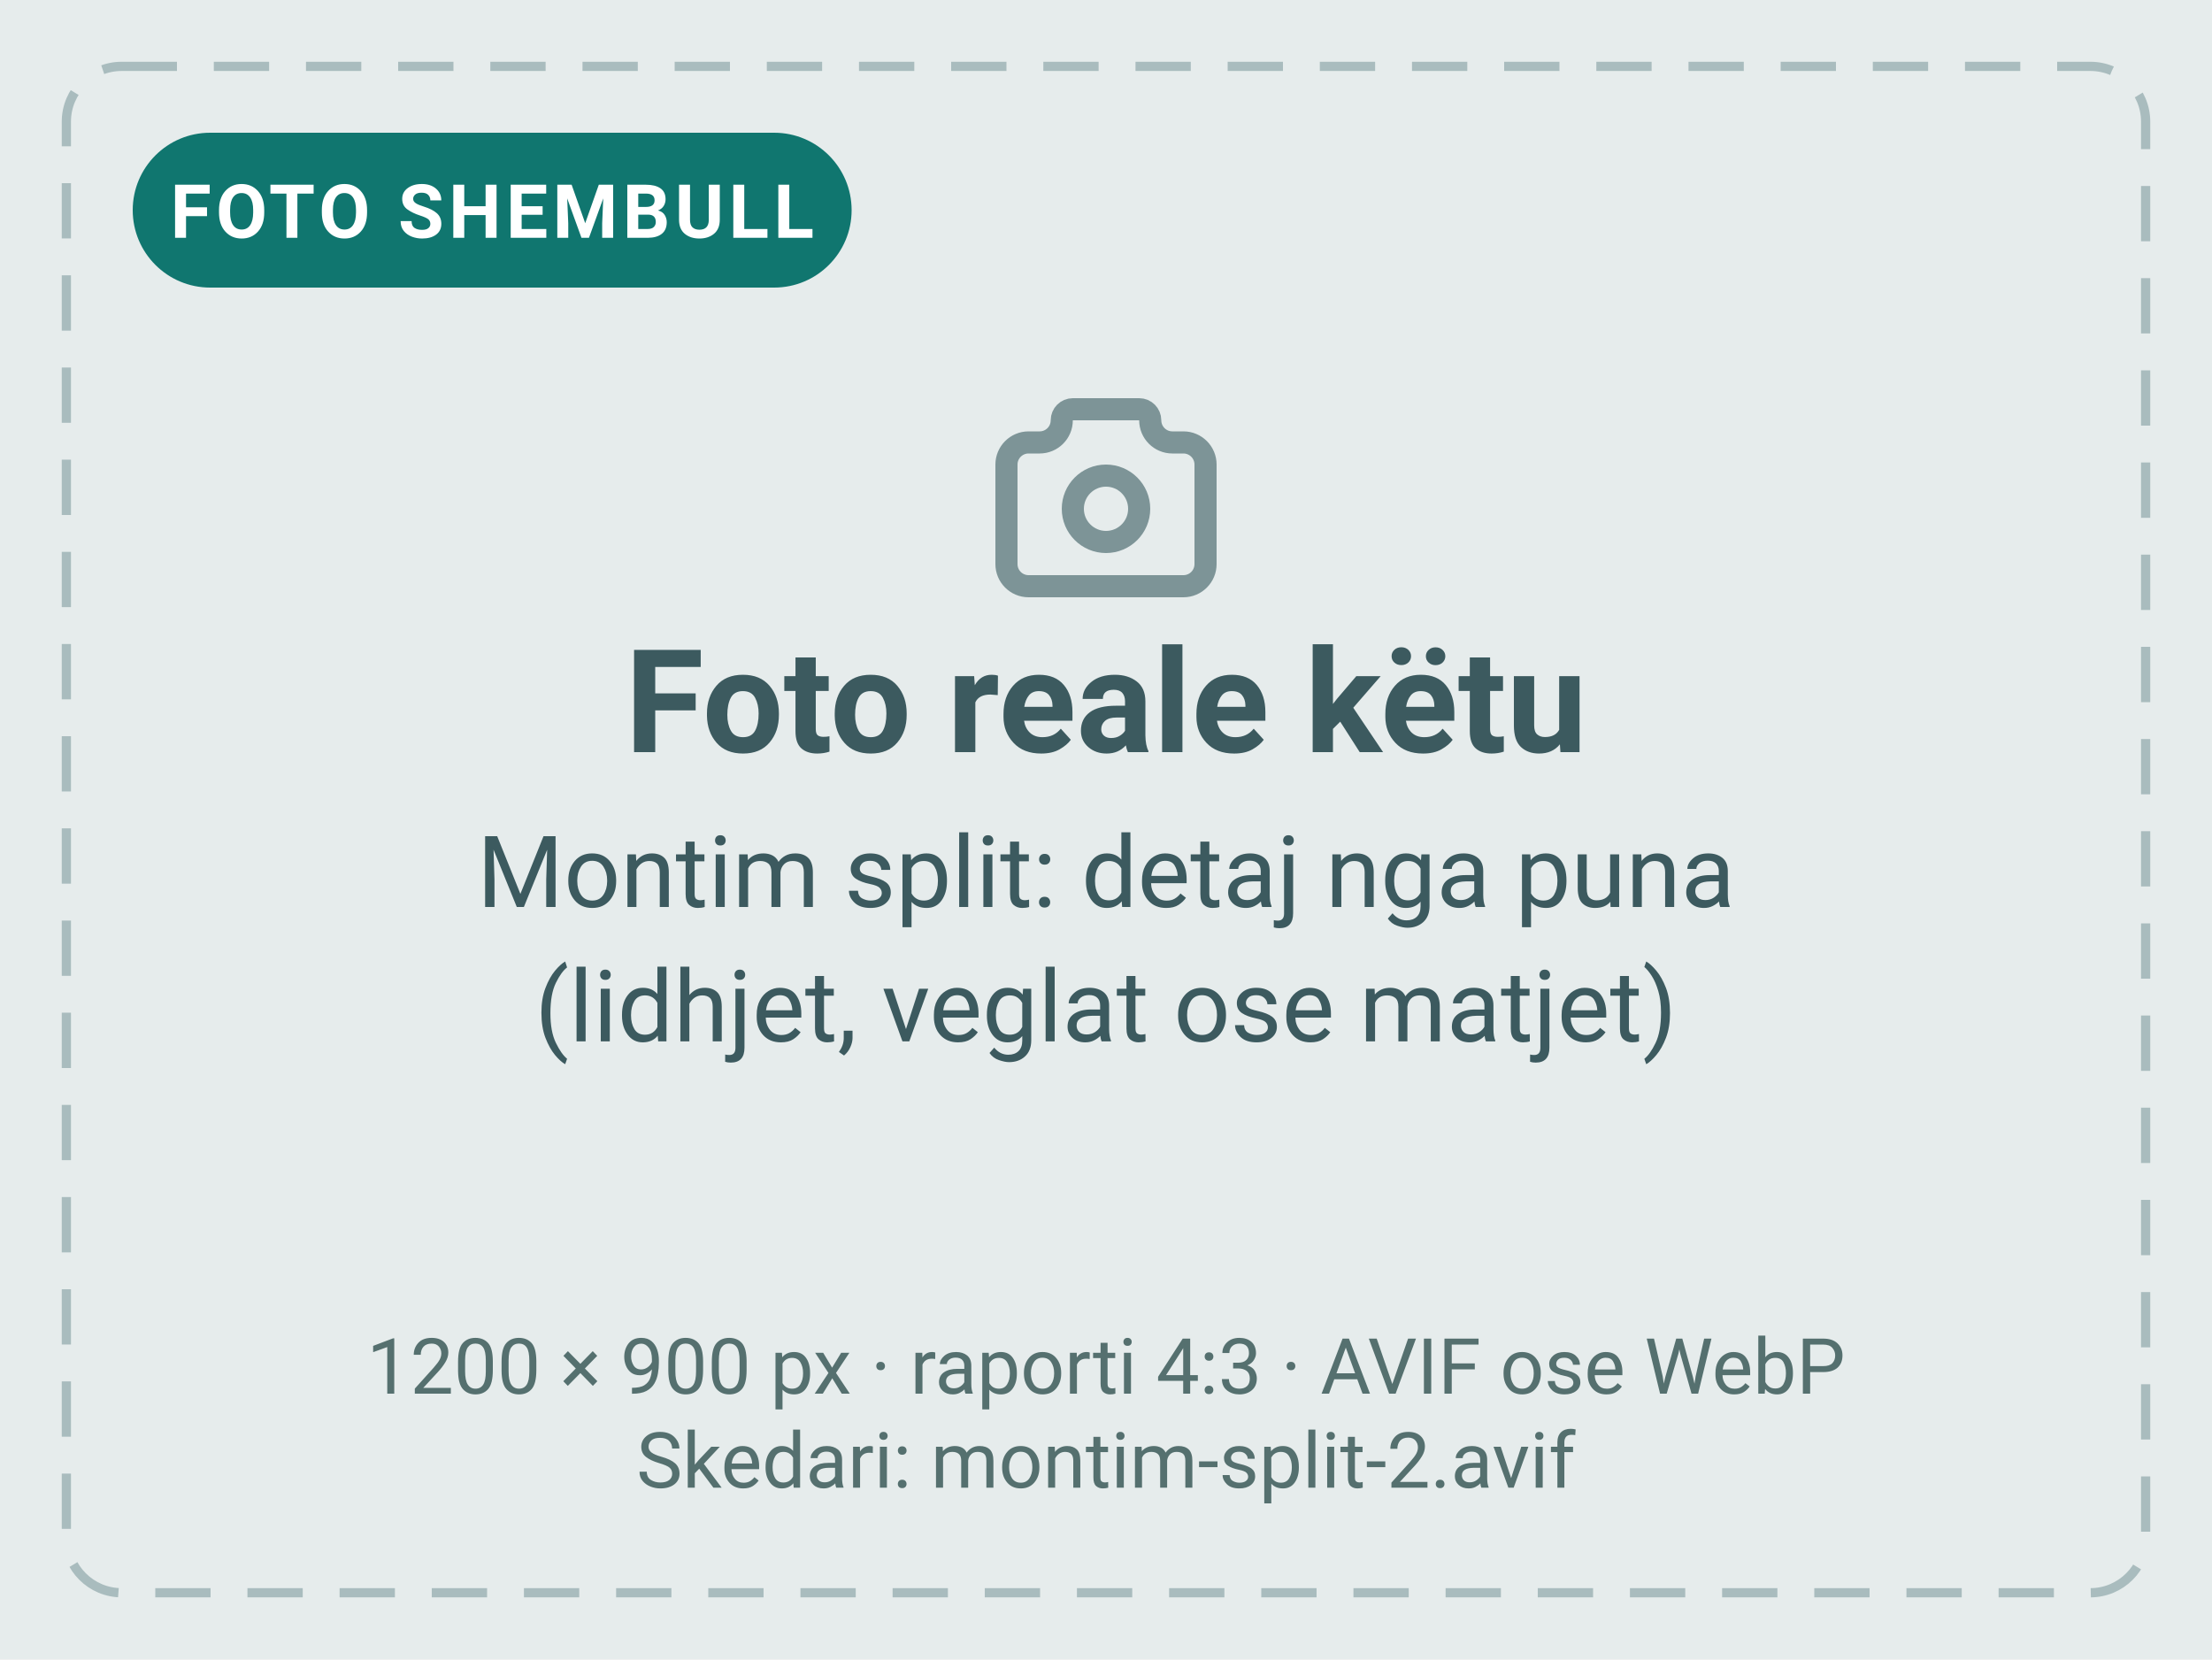
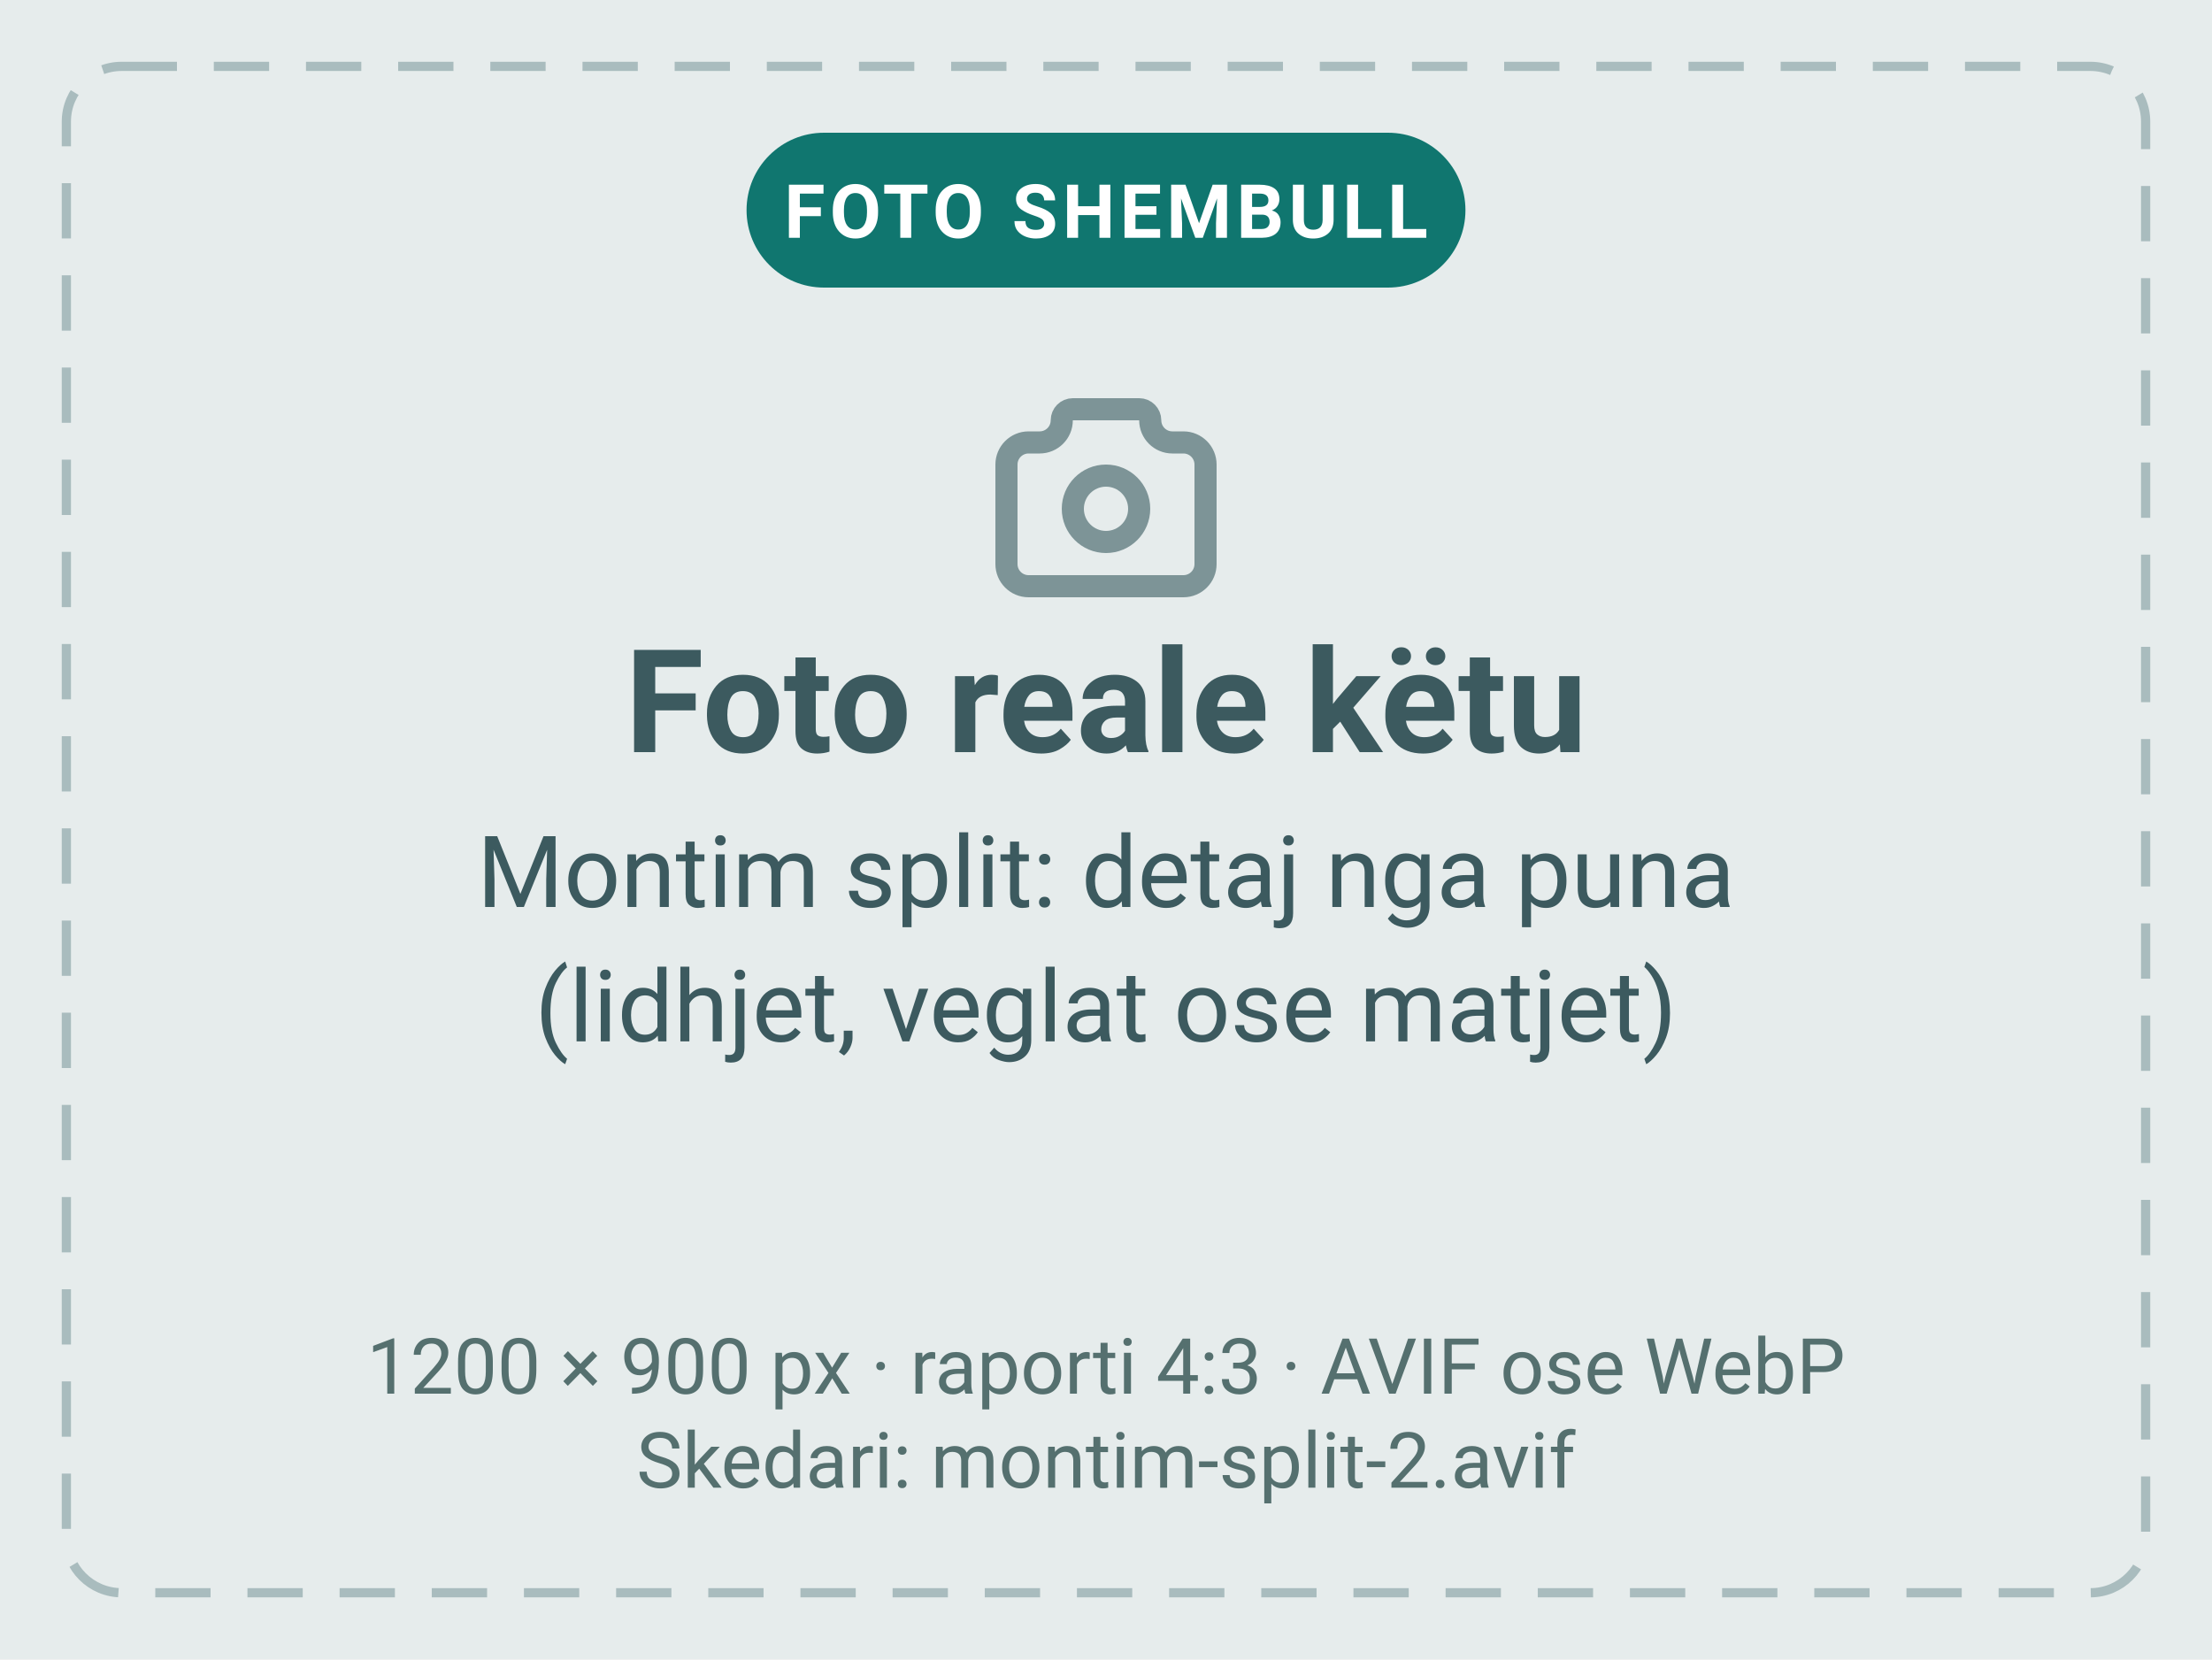
<svg xmlns="http://www.w3.org/2000/svg" width="1200" height="900" viewBox="0 0 1200 900">
  <rect width="1200" height="900" fill="#e6ecec" />
  <rect x="36" y="36" width="1128" height="828" rx="30" fill="none" stroke="#a9bcbe" stroke-width="5" stroke-dasharray="30 20" />
-   <rect x="72" y="72" width="390" height="84" rx="42" fill="#10766f" />
-   <text x="267" y="129" text-anchor="middle" font-family="'Segoe UI', Roboto, system-ui, sans-serif" font-size="40.5" font-weight="700" letter-spacing="2.5" fill="#ffffff">FOTO SHEMBULL</text>
+   <rect x="405" y="72" width="390" height="84" rx="42" fill="#10766f" />
+   <text x="600" y="129" text-anchor="middle" font-family="'Segoe UI', Roboto, system-ui, sans-serif" font-size="40.5" font-weight="700" letter-spacing="2.5" fill="#ffffff">FOTO SHEMBULL</text>
  <g transform="translate(528 198) scale(6)" fill="none" stroke="#7d9497" stroke-width="2" stroke-linecap="round" stroke-linejoin="round">
    <path d="M5 7h1a2 2 0 0 0 2 -2a1 1 0 0 1 1 -1h6a1 1 0 0 1 1 1a2 2 0 0 0 2 2h1a2 2 0 0 1 2 2v9a2 2 0 0 1 -2 2h-14a2 2 0 0 1 -2 -2v-9a2 2 0 0 1 2 -2" />
    <path d="M9 13a3 3 0 1 0 6 0a3 3 0 0 0 -6 0" />
  </g>
  <text x="600" y="408" text-anchor="middle" font-family="'Segoe UI', Roboto, system-ui, sans-serif" font-size="78" font-weight="600" fill="#3c5a5f">Foto reale këtu</text>
  <text x="600" y="492" text-anchor="middle" font-family="'Segoe UI', Roboto, system-ui, sans-serif" font-size="54" fill="#3c5a5f">Montim split: detaj nga puna</text>
  <text x="600" y="564.9" text-anchor="middle" font-family="'Segoe UI', Roboto, system-ui, sans-serif" font-size="54" fill="#3c5a5f">(lidhjet, veglat ose matjet)</text>
  <text x="600" y="756" text-anchor="middle" font-family="'Segoe UI', Roboto, system-ui, sans-serif" font-size="42" fill="#55706f">1200 × 900 px · raporti 4:3 · AVIF ose WebP</text>
  <text x="600" y="807" text-anchor="middle" font-family="'Segoe UI', Roboto, system-ui, sans-serif" font-size="42" fill="#55706f">Skedari: montim-split-2.avif</text>
</svg>
